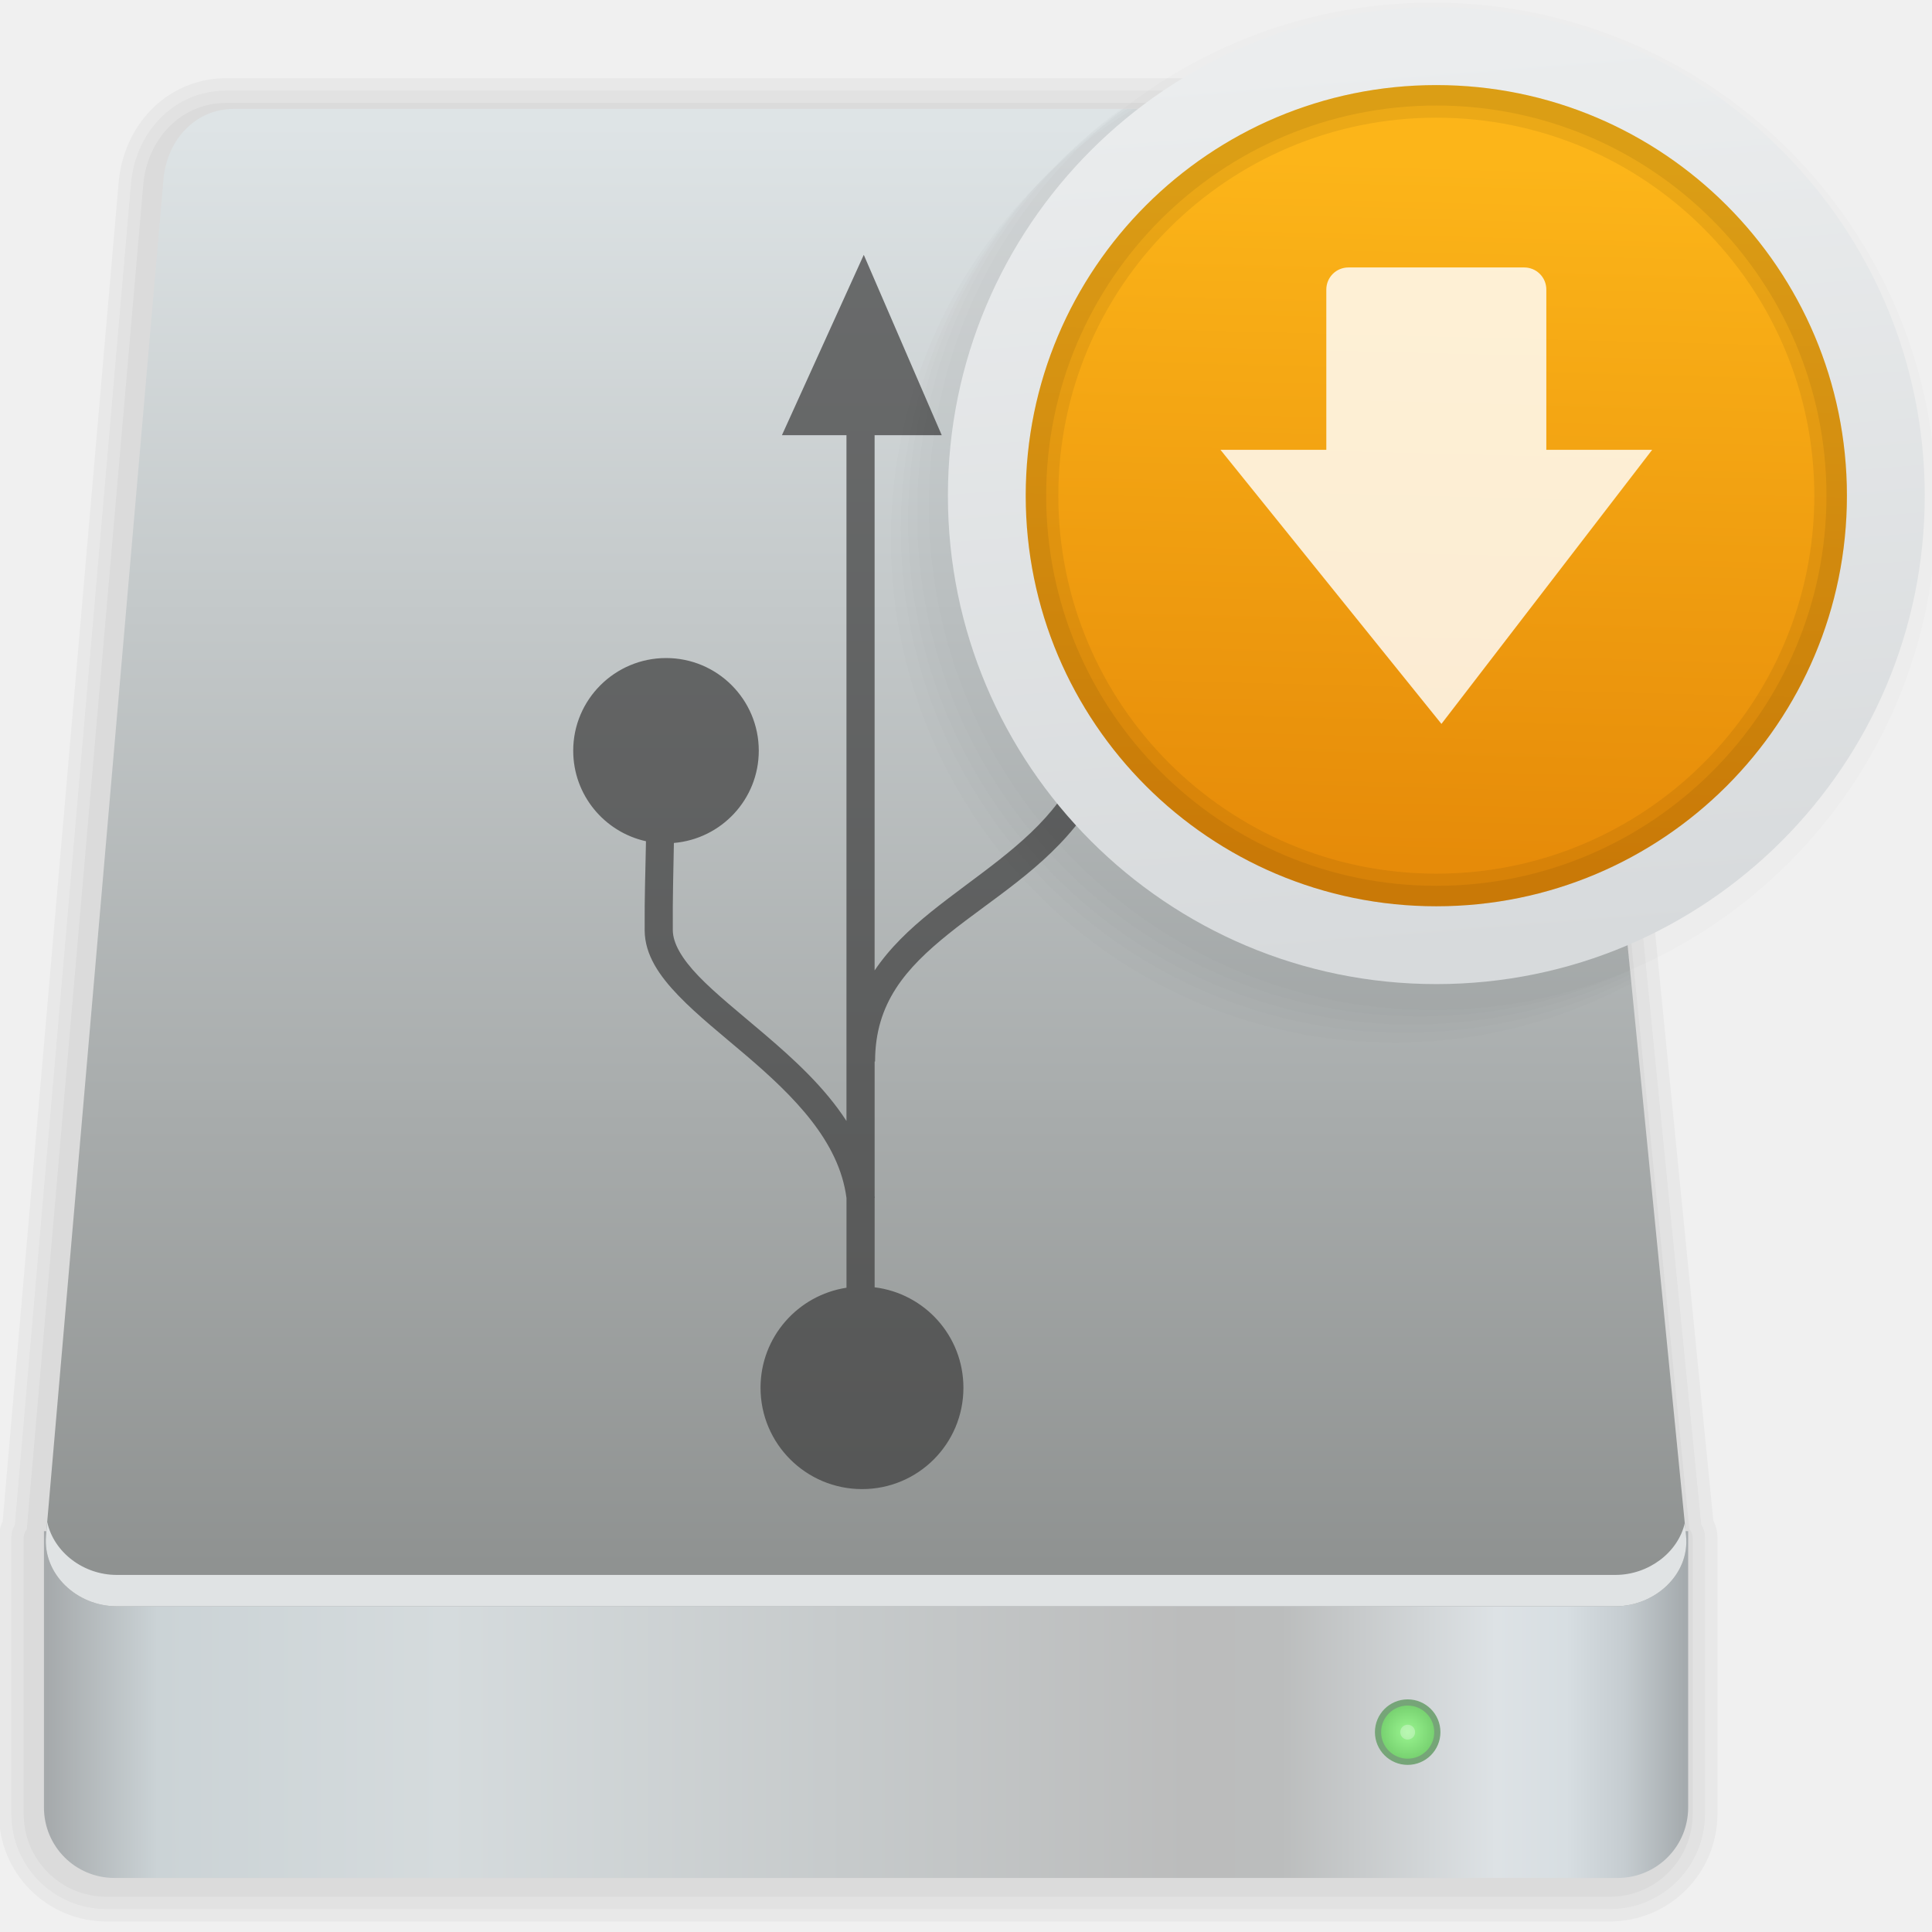
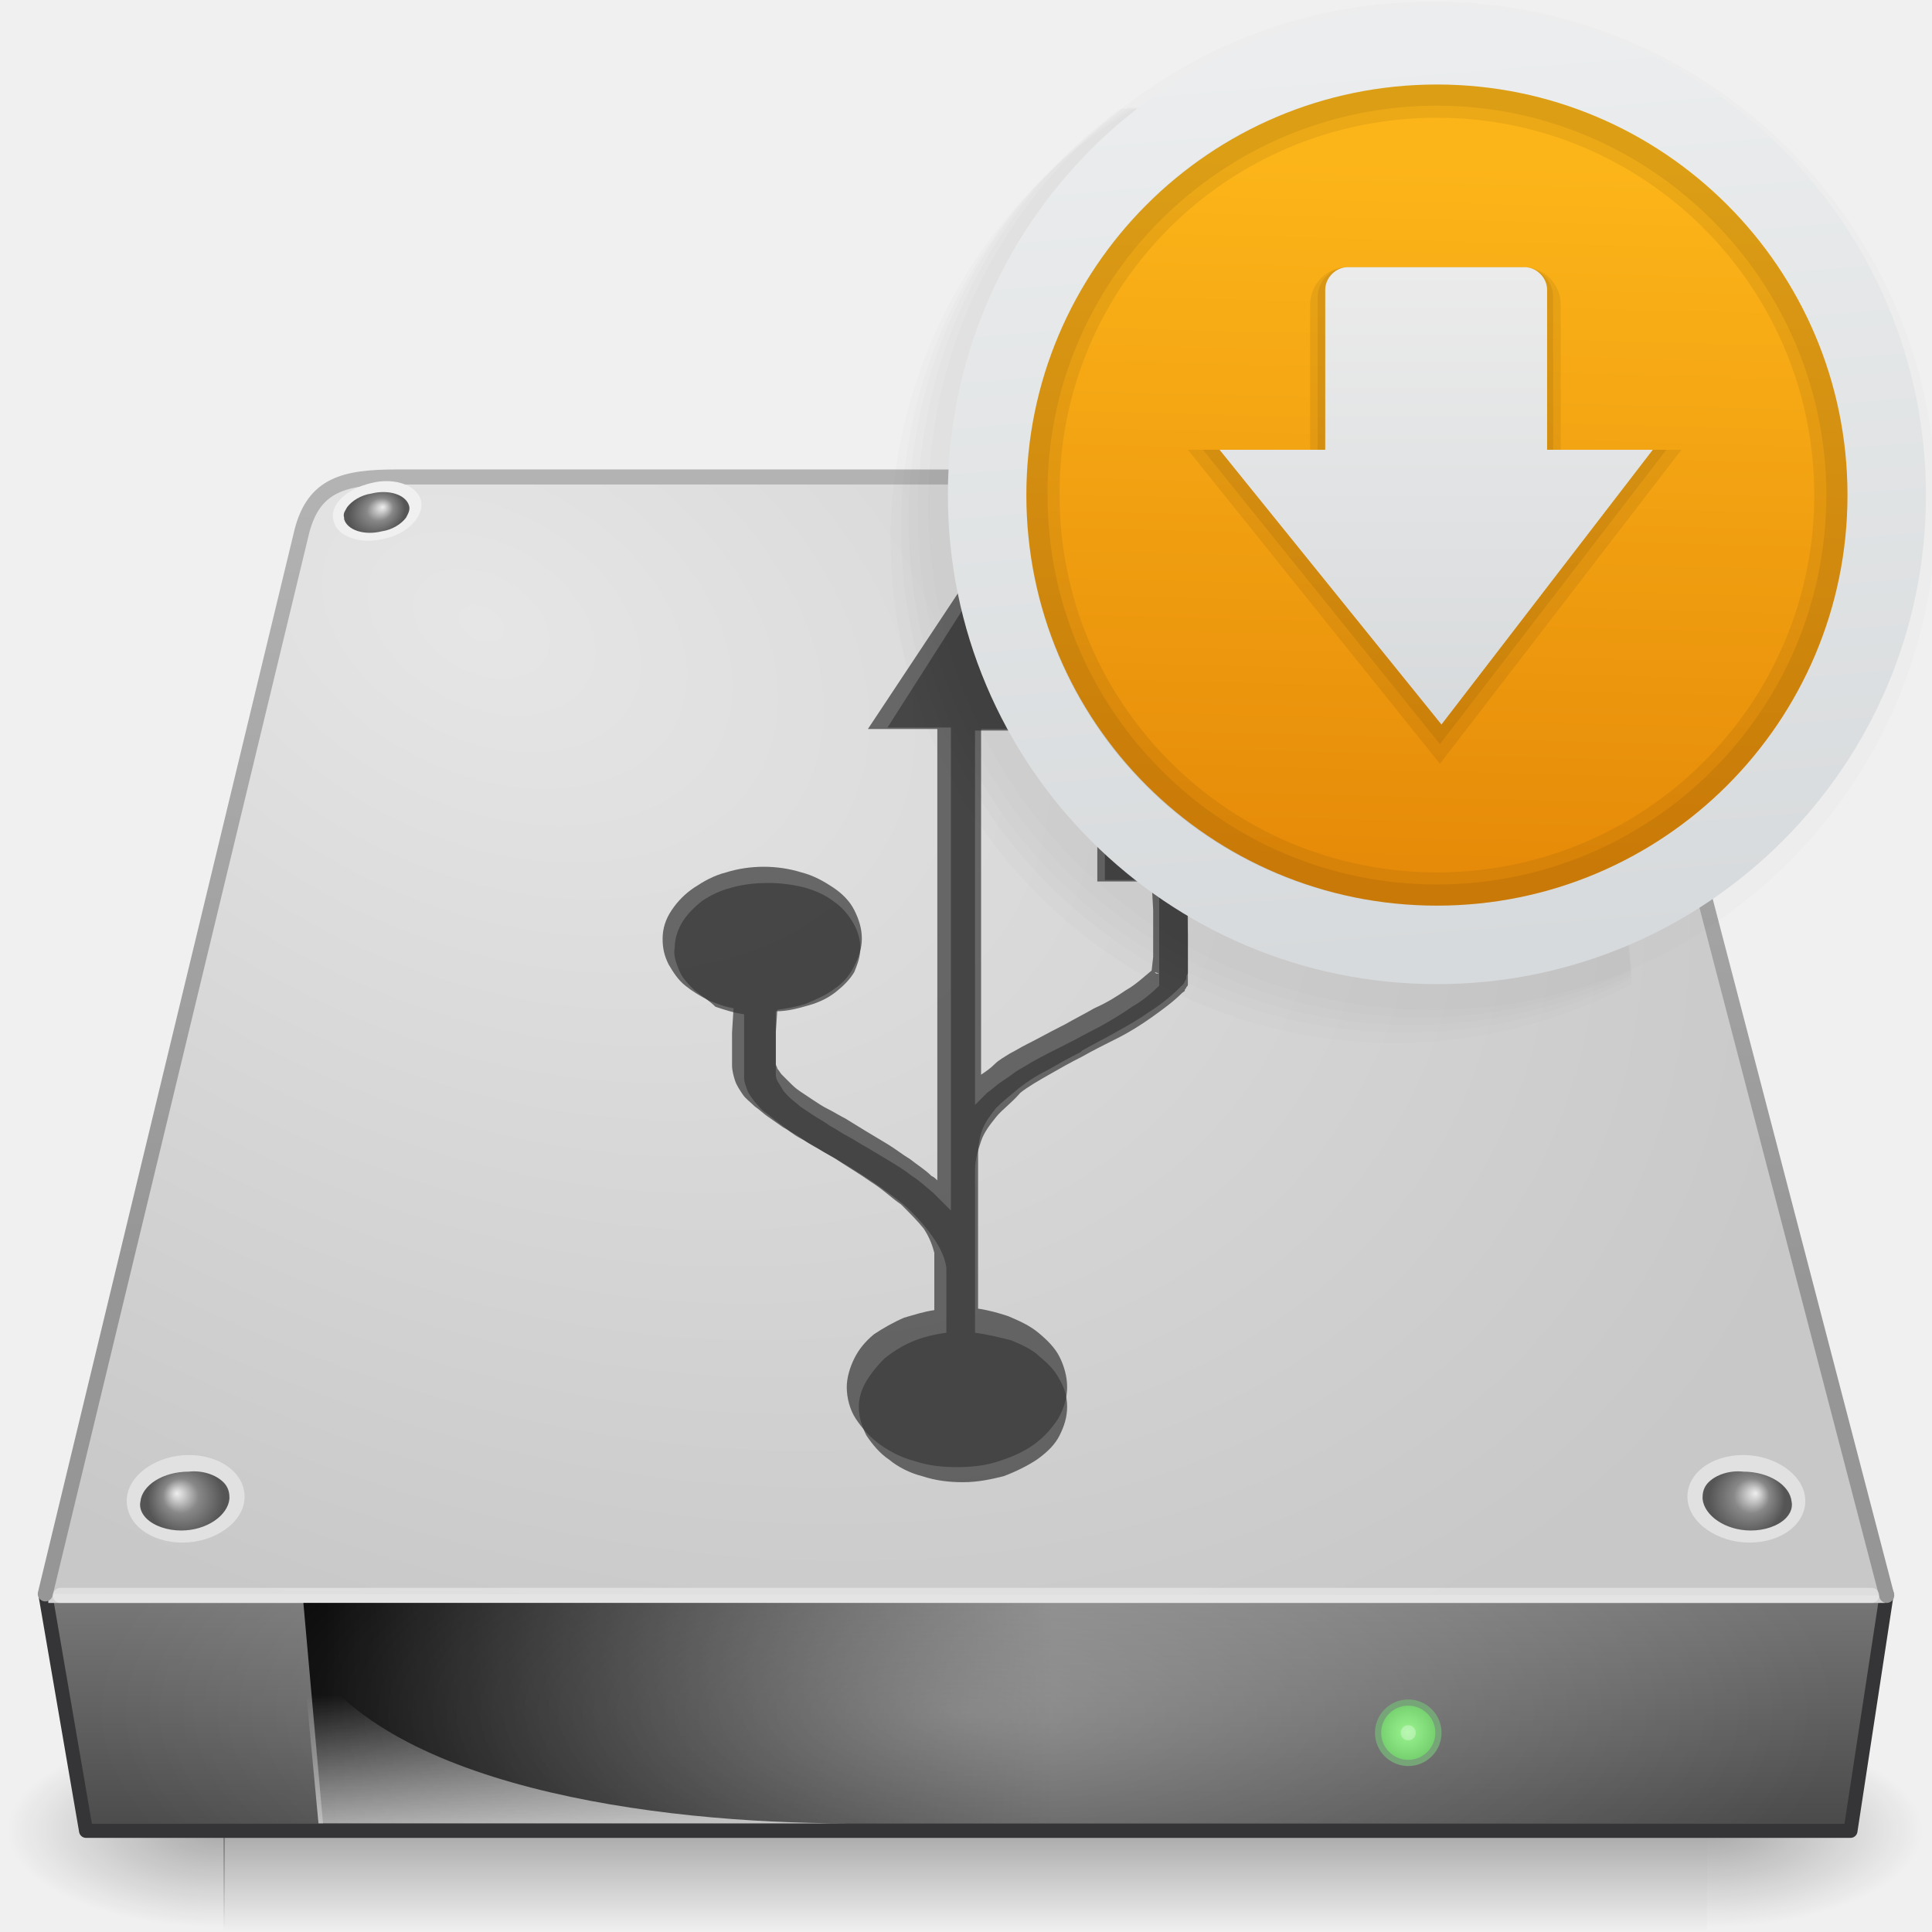
- <svg xmlns="http://www.w3.org/2000/svg" xmlns:xlink="http://www.w3.org/1999/xlink" id="svg2" version="1.1" width="128" height="128" viewBox="0 0 128 128">
-   <defs id="defs6">
-     <linearGradient id="linearGradient4187">
-       <stop style="stop-color:#e68b09;stop-opacity:1" offset="0" id="stop4189" />
-       <stop style="stop-color:#fcb519;stop-opacity:1" offset="1" id="stop4191" />
+ <svg xmlns="http://www.w3.org/2000/svg" version="1.1" id="svg2" x="0px" y="0px" viewBox="0 0 128 128" style="enable-background:new 0 0 128 128;" xml:space="preserve">
+   <style type="text/css">
+ 	.st0{opacity:0.3;fill:url(#rect2723_1_);enable-background:new    ;}
+ 	.st1{opacity:0.3;fill:url(#path2725_1_);enable-background:new    ;}
+ 	.st2{opacity:0.3;fill:url(#path2727_1_);enable-background:new    ;}
+ 	.st3{fill:url(#rect6431_1_);stroke:#353537;stroke-width:0.928;stroke-linecap:round;stroke-linejoin:round;}
+ 	.st4{fill:#D2D2D3;}
+ 	.st5{fill:url(#path6345_1_);stroke:url(#path6345_2_);stroke-width:0.996;stroke-linecap:round;stroke-linejoin:round;}
+ 	.st6{opacity:0.4;fill:none;stroke:#FFFFFF;stroke-linecap:round;enable-background:new    ;}
+ 	.st7{fill:#E1E1E1;}
+ 	.st8{fill:url(#path9009_1_);}
+ 	.st9{fill:#F0F0F0;}
+ 	.st10{fill:url(#path9021_1_);}
+ 	.st11{fill:url(#path9027_1_);}
+ 	.st12{fill:url(#rect8993_1_);}
+ 	.st13{opacity:0.811;fill:url(#path8995_1_);enable-background:new    ;}
+ 	.st14{fill:url(#path9093_1_);}
+ 	.st15{opacity:0.3;fill:url(#rect6300-3_1_);enable-background:new    ;}
+ 	.st16{opacity:0.722;fill:#393939;}
+ 	.st17{fill:url(#path4176_1_);stroke:#76A578;stroke-width:0.41;stroke-linecap:round;stroke-linejoin:round;}
+ 	.st18{fill:#FFFFFF;fill-opacity:0.297;}
+ 	.st19{fill-opacity:1.520913e-02;}
+ 	.st20{fill-opacity:1.520912e-02;}
+ 	.st21{fill:url(#path4169_1_);}
+ 	.st22{fill:url(#path4297_1_);}
+ 	.st23{fill-opacity:6.844106e-02;}
+ 	.st24{fill:url(#rect4315_1_);}
+ </style>
+   <g id="layer1">
+     <linearGradient id="rect2723_1_" gradientUnits="userSpaceOnUse" x1="1328.721" y1="-3296.214" x2="1328.721" y2="-3533.242" gradientTransform="matrix(0.2086 0 0 -5.625201e-02 -213.2036 -70.752)">
+       <stop offset="0" style="stop-color:#000000;stop-opacity:0" />
+       <stop offset="0.5" style="stop-color:#000000" />
+       <stop offset="1" style="stop-color:#000000;stop-opacity:0" />
    </linearGradient>
-     <linearGradient id="linearGradient4171">
-       <stop style="stop-color:#ebedee;stop-opacity:1" offset="0" id="stop4173" />
-       <stop style="stop-color:#d7dadc;stop-opacity:1" offset="1" id="stop4175" />
+     <rect id="rect2723" x="14.8" y="114.7" class="st0" width="98.3" height="13.3" />
+     <radialGradient id="path2725_1_" cx="2421.841" cy="-3413.334" r="114.332" gradientTransform="matrix(0.1225 0 0 -5.625201e-02 -183.2815 -70.752)" gradientUnits="userSpaceOnUse">
+       <stop offset="0" style="stop-color:#000000" />
+       <stop offset="1" style="stop-color:#000000;stop-opacity:0" />
+     </radialGradient>
+     <path id="path2725" class="st1" d="M113.1,114.7V128c6.2,0,14.9-3,14.9-6.7C128,117.7,121.1,114.7,113.1,114.7z" />
+     <radialGradient id="path2727_1_" cx="-1740.27" cy="-3413.334" r="114.332" gradientTransform="matrix(-0.1225 0 0 -5.625201e-02 -198.7185 -70.752)" gradientUnits="userSpaceOnUse">
+       <stop offset="0" style="stop-color:#000000" />
+       <stop offset="1" style="stop-color:#000000;stop-opacity:0" />
+     </radialGradient>
+     <path id="path2727" class="st2" d="M14.9,114.7V128C8.7,128,0,125,0,121.3C0,117.7,6.9,114.7,14.9,114.7z" />
+     <linearGradient id="rect6431_1_" gradientUnits="userSpaceOnUse" x1="-134.27" y1="173.38" x2="-134.209" y2="164.596" gradientTransform="matrix(2.7798 0 0 -2.0107 437.2335 453.2755)">
+       <stop offset="0" style="stop-color:#7A7A7A" />
+       <stop offset="1" style="stop-color:#474747" />
    </linearGradient>
-     <linearGradient id="linearGradient4178">
-       <stop style="stop-color:#9af590;stop-opacity:1" offset="0" id="stop4180" />
-       <stop style="stop-color:#74ce6d;stop-opacity:1" offset="1" id="stop4182" />
+     <path id="rect6431" class="st3" d="M3,105.6H125l-2.4,15.7H5.7L3,105.6C3,105.6,3,105.6,3,105.6z" />
+     <rect id="rect6381" x="3.2" y="103.5" class="st4" width="121.7" height="2.7" />
+     <radialGradient id="path6345_1_" cx="-170.73" cy="280.328" r="22.495" gradientTransform="matrix(3.8158 1.955 1.2975 -2.592 319.6552 1101.719)" gradientUnits="userSpaceOnUse">
+       <stop offset="0" style="stop-color:#E6E6E6" />
+       <stop offset="1" style="stop-color:#C8C8C8" />
+     </radialGradient>
+     <linearGradient id="path6345_2_" gradientUnits="userSpaceOnUse" x1="-138.901" y1="209.966" x2="-138.648" y2="229.304" gradientTransform="matrix(2.7717 0 0 -2.8041 449.2654 673.3252)">
+       <stop offset="0" style="stop-color:#969696" />
+       <stop offset="1" style="stop-color:#B4B4B4" />
    </linearGradient>
-     <linearGradient id="linearGradient4152">
-       <stop style="stop-color:#a5abae;stop-opacity:1" offset="0" id="stop4154" />
-       <stop id="stop4166" offset="0.036" style="stop-color:#c5ccd0;stop-opacity:1" />
-       <stop id="stop4160" offset="0.072" style="stop-color:#d7dee2;stop-opacity:1" />
-       <stop style="stop-color:#dde2e5;stop-opacity:1" offset="0.115" id="stop4162" />
-       <stop id="stop4164" offset="0.246" style="stop-color:#bbbdbd;stop-opacity:1" />
-       <stop style="stop-color:#bbbcbc;stop-opacity:1" offset="0.303" id="stop4174" />
-       <stop style="stop-color:#c6cacb;stop-opacity:1" offset="0.511" id="stop4168" />
-       <stop id="stop4170" offset="0.756" style="stop-color:#d5dbdd;stop-opacity:1" />
-       <stop style="stop-color:#cbd3d6;stop-opacity:1;" offset="0.933" id="stop4172" />
-       <stop style="stop-color:#a6aaac;stop-opacity:1" offset="1" id="stop4156" />
+     <path id="path6345" class="st5" d="M125,105.7l-18.4-70.5c-0.5-2-3.2-3.6-5.5-3.6H26.3c-3.5,0-5.5,0.5-6.3,3.6L3,105.6" />
+     <path id="path7046" class="st6" d="M124,105.7H4" />
+     <path id="path9007" class="st7" d="M16.2,99.3c-0.1,1.6-2,2.9-4.1,2.9c-2.2,0-3.8-1.3-3.7-2.9c0.1-1.6,2-2.9,4.1-2.9   C14.7,96.4,16.3,97.7,16.2,99.3C16.2,99.3,16.2,99.3,16.2,99.3z" />
+     <radialGradient id="path9009_1_" cx="-396.462" cy="20.527" r="2.502" fx="-395.875" fy="20.929" gradientTransform="matrix(-1.0069 0 0 -0.9756 -386.9066 119.354)" gradientUnits="userSpaceOnUse">
+       <stop offset="0" style="stop-color:#EEEEEE" />
+       <stop offset="0.16" style="stop-color:#CECECE" />
+       <stop offset="0.468" style="stop-color:#888888" />
+       <stop offset="1" style="stop-color:#555555" />
+     </radialGradient>
+     <path id="path9009" class="st8" d="M14.8,98.2c0.2,0.2,0.4,0.5,0.4,1c0,0,0,0.1,0,0.1c-0.1,1.1-1.5,2.1-3.2,2.1   c-0.9,0-1.8-0.3-2.3-0.8c-0.2-0.2-0.5-0.6-0.4-1.1c0.1-1.1,1.5-2,3.2-2C13.4,97.4,14.3,97.7,14.8,98.2L14.8,98.2L14.8,98.2   L14.8,98.2z" />
+     <path id="path9019" class="st9" d="M22.1,34.5c0.2,1,1.7,1.6,3.3,1.2c1.6-0.3,2.7-1.5,2.5-2.5c-0.2-1-1.7-1.6-3.3-1.2   C22.9,32.4,21.8,33.5,22.1,34.5z" />
+     <radialGradient id="path9021_1_" cx="158.942" cy="-160.3" r="2.502" fx="159.53" fy="-159.898" gradientTransform="matrix(0.7478 -0.1586 -8.422800e-02 -0.63 -107.3974 -41.8433)" gradientUnits="userSpaceOnUse">
+       <stop offset="0" style="stop-color:#EEEEEE" />
+       <stop offset="0.16" style="stop-color:#CECECE" />
+       <stop offset="0.468" style="stop-color:#888888" />
+       <stop offset="1" style="stop-color:#555555" />
+     </radialGradient>
+     <path id="path9021" class="st10" d="M23,33.6c-0.1,0.2-0.3,0.4-0.2,0.7c0,0,0,0,0,0.1c0.2,0.7,1.3,1.1,2.5,0.8   c0.7-0.1,1.3-0.5,1.6-0.9c0.1-0.2,0.3-0.5,0.2-0.8c-0.2-0.7-1.3-1.1-2.5-0.8C23.9,32.8,23.3,33.2,23,33.6L23,33.6   C23,33.6,23,33.6,23,33.6z" />
+     <path id="path9025" class="st7" d="M98.2,33.4c0,1,1.3,2.1,2.9,2.4c1.6,0.3,3-0.3,3-1.3c0-1-1.3-2.1-2.9-2.4   C99.5,31.8,98.2,32.4,98.2,33.4z" />
+     <radialGradient id="path9027_1_" cx="216.355" cy="-10.158" r="2.502" fx="216.942" fy="-9.756" gradientTransform="matrix(0.7565 0.1411 7.792703e-02 -0.613 -61.7915 -2.8251)" gradientUnits="userSpaceOnUse">
+       <stop offset="0" style="stop-color:#EEEEEE" />
+       <stop offset="0.16" style="stop-color:#CECECE" />
+       <stop offset="0.468" style="stop-color:#888888" />
+       <stop offset="1" style="stop-color:#555555" />
+     </radialGradient>
+     <path id="path9027" class="st11" d="M99.3,32.9c-0.2,0.1-0.4,0.3-0.4,0.6c0,0,0,0,0,0.1c0,0.7,1,1.5,2.2,1.7   c0.7,0.1,1.4,0.1,1.8-0.2c0.2-0.1,0.4-0.3,0.4-0.6c0-0.7-1-1.5-2.2-1.7C100.4,32.5,99.7,32.6,99.3,32.9L99.3,32.9L99.3,32.9   L99.3,32.9z" />
+     <linearGradient id="rect8993_1_" gradientUnits="userSpaceOnUse" x1="-156.993" y1="202.234" x2="-139.791" y2="202.234" gradientTransform="matrix(2.8154 0 0 -2.6966 463.4241 658.8311)">
+       <stop offset="0" style="stop-color:#000000" />
+       <stop offset="1" style="stop-color:#000000;stop-opacity:0" />
    </linearGradient>
-     <linearGradient id="linearGradient4141">
-       <stop style="stop-color:#8e9190;stop-opacity:1" offset="0" id="stop4143" />
-       <stop style="stop-color:#dee4e6;stop-opacity:1" offset="1" id="stop4145" />
+     <path id="rect8993" class="st12" d="M20.1,106.2h49.8v14.6H21.4L20.1,106.2z" />
+     <linearGradient id="path8995_1_" gradientUnits="userSpaceOnUse" x1="-148.738" y1="207.061" x2="-148.793" y2="210.426" gradientTransform="matrix(2.7759 0 0 -2.9914 451.1205 741.4863)">
+       <stop offset="0" style="stop-color:#EEEEEE" />
+       <stop offset="1" style="stop-color:#EEEEEE;stop-opacity:0" />
    </linearGradient>
-     <linearGradient xlink:href="#linearGradient4141" id="linearGradient4147" x1="235.955" y1="125.254" x2="235.955" y2="7.288" gradientUnits="userSpaceOnUse" gradientTransform="matrix(0.8197895,0,0,0.8197895,-127.5627,2.210347)" />
-     <linearGradient xlink:href="#linearGradient4152" id="linearGradient4158" x1="145.763" y1="183.444" x2="13.559" y2="183.444" gradientUnits="userSpaceOnUse" gradientTransform="matrix(0.8197895,0,0,0.8197895,-7.92692,-40.23392)" />
-     <radialGradient xlink:href="#linearGradient4178" id="radialGradient4184" cx="128.238" cy="137.289" fx="128.238" fy="137.289" r="2.397" gradientUnits="userSpaceOnUse" gradientTransform="matrix(0.8197895,0,0,0.8197895,-11.86661,2.210347)" />
-     <linearGradient gradientTransform="matrix(2.213863,0,0,2.213863,289.8476,-2436.202)" id="e" gradientUnits="userSpaceOnUse" x1="-20.765" x2="-22.212" y1="1116.807" y2="1146.835">
-       <stop offset="0" stop-color="#1296d5" id="stop25" style="stop-color:#038e86;stop-opacity:1" />
-       <stop offset="1" stop-color="#4fb6e8" id="stop27" style="stop-color:#04aba1;stop-opacity:1" />
-     </linearGradient>
-     <linearGradient xlink:href="#linearGradient4171" id="linearGradient4177" x1="98.755" y1="3.118" x2="103.07" y2="57.289" gradientUnits="userSpaceOnUse" gradientTransform="matrix(1.097561,0,0,1.097561,-12.44087,-0.04693473)" />
-     <filter y="-0.083" x="-0.083" width="1.166" height="1.166" id="c" style="color-interpolation-filters:sRGB">
-       <feGaussianBlur id="feGaussianBlur10" stdDeviation="2.11" />
-     </filter>
-     <filter y="-0.016" x="-0.016" width="1.031" height="1.031" id="a" style="color-interpolation-filters:sRGB">
-       <feGaussianBlur id="feGaussianBlur2" stdDeviation=".799" />
-     </filter>
-     <clipPath clipPathUnits="userSpaceOnUse" id="clipPath16">
-       <path d="m 0,200.303 320,0 L 320,0 0,0 0,200.303 Z" id="path18" />
-     </clipPath>
-     <linearGradient xlink:href="#linearGradient4187" id="linearGradient4193" x1="98.757" y1="57.289" x2="99.951" y2="10.788" gradientUnits="userSpaceOnUse" />
-   </defs>
-   <g id="g4201" transform="matrix(0.8197895,0,0,0.8197895,-263.2453,2.637064)" style="opacity:0.7">
-     <path id="path4190" d="m 339.388,6.102 c -3.159,0 -5.429,2.554 -5.701,5.701 l -9.461,109.244 -0.199,0 0,22.324 c 0,3.159 2.544,5.701 5.703,5.701 l 121.477,0 c 3.159,0 5.703,-2.542 5.703,-5.701 l 0,-22.324 -0.209,0 L 445.89,11.803 c -0.311,-3.144 -2.544,-5.701 -5.703,-5.701 l -100.799,0 z" style="opacity:1;fill:none;fill-opacity:0.049;stroke:#000000;stroke-width:2;stroke-linecap:round;stroke-linejoin:round;stroke-miterlimit:4;stroke-dasharray:none;stroke-dashoffset:0;stroke-opacity:0.046;paint-order:fill markers stroke" />
-     <path style="opacity:1;fill:none;fill-opacity:0.049;stroke:#000000;stroke-width:4;stroke-linecap:round;stroke-linejoin:round;stroke-miterlimit:4;stroke-dasharray:none;stroke-dashoffset:0;stroke-opacity:0.046;paint-order:fill markers stroke" d="m 339.388,6.102 c -3.159,0 -5.429,2.554 -5.701,5.701 l -9.461,109.244 -0.199,0 0,22.324 c 0,3.159 2.544,5.701 5.703,5.701 l 121.477,0 c 3.159,0 5.703,-2.542 5.703,-5.701 l 0,-22.324 -0.209,0 L 445.89,11.803 c -0.311,-3.144 -2.544,-5.701 -5.703,-5.701 l -100.799,0 z" id="path4197" />
-     <path id="path4199" d="m 339.388,6.102 c -3.159,0 -5.429,2.554 -5.701,5.701 l -9.461,109.244 -0.199,0 0,22.324 c 0,3.159 2.544,5.701 5.703,5.701 l 121.477,0 c 3.159,0 5.703,-2.542 5.703,-5.701 l 0,-22.324 -0.209,0 L 445.89,11.803 c -0.311,-3.144 -2.544,-5.701 -5.703,-5.701 l -100.799,0 z" style="opacity:1;fill:none;fill-opacity:0.049;stroke:#000000;stroke-width:6;stroke-linecap:round;stroke-linejoin:round;stroke-miterlimit:4;stroke-dasharray:none;stroke-dashoffset:0;stroke-opacity:0.046;paint-order:fill markers stroke" />
+     <path id="path8995" class="st13" d="M21.1,120.8l-1.1-11.7c5,9.3,23.5,11.7,36.1,11.7H21.1L21.1,120.8z" />
+     <path id="path9091" class="st7" d="M111.8,99.3c0.1,1.6,2,2.9,4.1,2.9c2.2,0,3.8-1.3,3.7-2.9c-0.1-1.6-2-2.9-4.1-2.9   C113.3,96.4,111.7,97.7,111.8,99.3C111.8,99.3,111.8,99.3,111.8,99.3z" />
+     <radialGradient id="path9093_1_" cx="110.066" cy="20.527" r="2.502" fx="110.653" fy="20.929" gradientTransform="matrix(1.0069 0 0 -0.9756 4.9066 119.354)" gradientUnits="userSpaceOnUse">
+       <stop offset="0" style="stop-color:#EEEEEE" />
+       <stop offset="0.16" style="stop-color:#CECECE" />
+       <stop offset="0.468" style="stop-color:#888888" />
+       <stop offset="1" style="stop-color:#555555" />
+     </radialGradient>
+     <path id="path9093" class="st14" d="M113.2,98.2c-0.2,0.2-0.4,0.5-0.4,1c0,0,0,0.1,0,0.1c0.1,1.1,1.5,2.1,3.2,2.1   c0.9,0,1.8-0.3,2.3-0.8c0.2-0.2,0.5-0.6,0.4-1.1c-0.1-1.1-1.5-2-3.2-2C114.6,97.4,113.7,97.7,113.2,98.2L113.2,98.2L113.2,98.2   L113.2,98.2z" />
+     <radialGradient id="rect6300-3_1_" cx="-140.237" cy="93.152" r="20.496" gradientTransform="matrix(2.8095 0 0 -1.0714 457.9999 213.2856)" gradientUnits="userSpaceOnUse">
+       <stop offset="0" style="stop-color:#FFFFFF" />
+       <stop offset="1" style="stop-color:#FFFFFF;stop-opacity:0" />
+     </radialGradient>
+     <rect id="rect6300-3" x="6.4" y="106.2" class="st15" width="115.2" height="14.6" />
  </g>
-   <path style="opacity:1;fill:url(#linearGradient4158);fill-opacity:1;stroke:none;stroke-width:2;stroke-linecap:round;stroke-linejoin:round;stroke-miterlimit:4;stroke-dasharray:none;stroke-dashoffset:0;stroke-opacity:1;paint-order:fill markers stroke" d="m 111.846,101.443 0,18.302 c 0,2.59 -2.085,4.674 -4.674,4.674 l -99.586,0 c -2.59,0 -4.674,-2.085 -4.674,-4.674 l 0,-18.302 z" id="rect4149" />
-   <path style="opacity:1;fill:url(#linearGradient4147);fill-opacity:1;stroke:none;stroke-width:2;stroke-linecap:round;stroke-linejoin:round;stroke-miterlimit:4;stroke-dasharray:none;stroke-dashoffset:0;stroke-opacity:1;paint-order:fill markers stroke" d="m 15.503,7.212 82.634,0 c 2.59,0 4.419,2.097 4.674,4.674 l 8.893,89.86 c 0.255,2.577 -2.085,4.674 -4.674,4.674 l -99.308,0 c -2.59,0 -4.898,-2.094 -4.674,-4.674 L 10.829,11.887 c 0.223,-2.58 2.085,-4.674 4.674,-4.674 z" id="rect4138" />
-   <path id="path882-8" d="m 57.228,16.883 -5.423,11.95 h 4.275 V 74.267 c -1.452,-2.246 -3.514,-4.117 -5.466,-5.781 -1.631,-1.391 -3.213,-2.653 -4.332,-3.816 -1.119,-1.163 -1.701,-2.183 -1.707,-3.041 -0.015,-2.285 0.038,-3.733 0.072,-5.781 3.146,-0.267 5.624,-2.897 5.624,-6.111 0,-3.392 -2.748,-6.14 -6.14,-6.14 -3.392,0 -6.154,2.748 -6.154,6.14 0,2.937 2.066,5.39 4.82,5.997 -0.034,2.088 -0.102,3.545 -0.086,5.911 0.011,1.632 0.985,3.016 2.238,4.318 1.253,1.302 2.861,2.58 4.462,3.945 3.153,2.69 6.185,5.688 6.671,9.468 v 5.939 c -3.223,0.496 -5.695,3.266 -5.695,6.628 0,3.712 3.016,6.714 6.728,6.714 3.713,0 6.714,-3.001 6.714,-6.714 0,-3.43 -2.563,-6.245 -5.882,-6.656 v -5.939 h 0.014 c -0.004,-0.034 -0.01,-0.066 -0.014,-0.1 v -8.923 h 0.029 c 0,-3.881 2.043,-6.176 4.863,-8.45 2.82,-2.273 6.388,-4.363 8.837,-7.689 l 0.014,-0.014 0.014,-0.014 c 0.279,-0.42 0.296,-0.735 0.359,-1.148 0.062,-0.413 0.1,-0.89 0.129,-1.435 0.058,-1.089 0.056,-2.408 0.043,-3.716 -0.014,-1.308 -0.04,-2.6 -0.072,-3.601 -0.015,-0.461 -0.019,-0.526 -0.029,-0.846 h 4.648 V 33.237 H 66.623 v 10.171 h 3.644 c 0.01,0.309 0.014,0.43 0.029,0.904 0.032,0.994 0.073,2.271 0.086,3.558 0.014,1.287 -0.004,2.583 -0.057,3.601 -0.027,0.509 -0.067,0.948 -0.115,1.262 -0.034,0.227 -0.103,0.4 -0.1,0.416 -2.153,2.881 -5.491,4.9 -8.435,7.273 -1.404,1.132 -2.728,2.383 -3.73,3.873 V 28.833 h 4.447 L 57.227,16.883 Z" style="fill:#3f3f3f;fill-opacity:0.72;stroke-width:2.601" />
-   <circle style="opacity:1;fill:url(#radialGradient4184);fill-opacity:1;stroke:#76a578;stroke-width:0.41;stroke-linecap:round;stroke-linejoin:round;stroke-miterlimit:4;stroke-dasharray:none;stroke-dashoffset:0;stroke-opacity:1;paint-order:fill markers stroke" id="path4176" cx="93.262" cy="114.758" r="1.965" />
-   <circle style="opacity:1;fill:#ffffff;fill-opacity:0.297;stroke:none;stroke-width:0.5;stroke-linecap:round;stroke-linejoin:round;stroke-miterlimit:4;stroke-dasharray:none;stroke-dashoffset:0;stroke-opacity:1;paint-order:fill markers stroke" id="path4188" cx="93.262" cy="114.758" r="0.491" />
-   <path style="opacity:1;fill:#e0e3e4;fill-opacity:1;stroke:none;stroke-width:2;stroke-linecap:round;stroke-linejoin:round;stroke-miterlimit:4;stroke-dasharray:none;stroke-dashoffset:0;stroke-opacity:1;paint-order:fill markers stroke" d="m 3.127,100.836 -0.078,0.909 c -0.223,2.58 2.084,4.675 4.674,4.675 l 99.308,0 c 2.59,0 4.93,-2.098 4.675,-4.675 l -0.083,-0.842 c -0.452,1.979 -2.432,3.439 -4.592,3.439 l -99.308,0 c -2.184,0 -4.162,-1.492 -4.595,-3.507 z" id="path4217" />
+   <g>
+     <path class="st16" d="M83.8,58.4l-0.1-8h-11l0,8h3.6l0.1,1.9c0,0.2,0,0.4,0,0.7c0,0.2,0,0.4,0,0.7c0,0.2,0,0.4,0,0.6   c0,0.2,0,0.4,0,0.6c0,0.2,0,0.4,0,0.5l-0.1,0.9l0,0c-0.5,0.4-1,0.9-1.7,1.3c-0.6,0.4-1.2,0.8-2.1,1.2c-0.7,0.4-1.3,0.7-2,1.1   l-0.2,0.1c-0.8,0.4-1.5,0.8-2.3,1.2c-0.4,0.2-0.7,0.4-1.1,0.6c-0.3,0.2-0.7,0.4-1,0.7s-0.6,0.5-0.9,0.7l0-22.9h4.8l-6-9.5l-6.3,9.5   h4.6l0,29.9c-0.1-0.1-0.2-0.2-0.4-0.3c-0.4-0.4-0.9-0.7-1.4-1.1c-0.5-0.3-1-0.7-1.5-1c-0.5-0.3-1-0.6-1.5-0.9l-1.3-0.8   c-0.4-0.2-0.7-0.4-1.1-0.6c-0.4-0.2-0.7-0.4-1-0.6c-0.3-0.2-0.6-0.4-0.9-0.6c-0.3-0.2-0.5-0.4-0.7-0.6c-0.2-0.2-0.3-0.3-0.5-0.5   c-0.1-0.1-0.2-0.3-0.3-0.4c0-0.1-0.1-0.2-0.1-0.3c0-0.4,0-0.8,0-1.1c0-0.3,0-0.7,0-1l0.1-1.5c0.7-0.1,1.3-0.2,1.9-0.4   c0.7-0.3,1.4-0.6,1.9-1c0.6-0.4,1-0.9,1.3-1.5c0.3-0.6,0.5-1.2,0.5-1.8c0-0.7-0.2-1.3-0.5-1.9c-0.3-0.6-0.8-1.1-1.4-1.5   c-0.6-0.4-1.3-0.8-2.1-1c-1.6-0.5-3.4-0.5-5,0c-0.8,0.2-1.5,0.6-2.1,1c-0.6,0.4-1.1,0.9-1.5,1.5c-0.4,0.6-0.6,1.2-0.6,1.9   c0,0.6,0.1,1.1,0.4,1.7c0.3,0.5,0.6,1,1.1,1.4c0.5,0.4,1,0.7,1.6,1c0.5,0.2,1,0.4,1.6,0.5l-0.1,1.6c0,0.3,0,0.7,0,1   c0,0.4,0,0.7,0,1.2c0,0.3,0.1,0.7,0.2,1c0.1,0.3,0.3,0.6,0.5,0.9c0.2,0.3,0.5,0.5,0.8,0.8c0.3,0.2,0.6,0.5,0.9,0.7   c0.3,0.2,0.7,0.5,1,0.7c0.4,0.2,0.7,0.5,1.1,0.7c0.4,0.2,0.8,0.5,1.2,0.7l1.2,0.7c0.9,0.6,1.6,1,2.3,1.5c0.8,0.5,1.4,1.1,2,1.5   c0.6,0.6,1.1,1.1,1.5,1.6c0.4,0.6,0.6,1.2,0.7,1.6l0,3.8c-0.7,0.1-1.3,0.3-2,0.5c-0.7,0.3-1.4,0.7-2,1.1c-0.6,0.5-1,1-1.3,1.6   c-0.3,0.6-0.5,1.3-0.5,1.9c0,0.7,0.2,1.5,0.6,2.1c0.4,0.6,0.9,1.2,1.6,1.7c0.7,0.5,1.5,0.9,2.3,1.1c0.9,0.3,1.8,0.4,2.8,0.4   c1,0,1.9-0.1,2.8-0.4c0.9-0.3,1.6-0.6,2.3-1.1c0.7-0.5,1.2-1.1,1.6-1.7c0.4-0.7,0.6-1.4,0.6-2.1c0-0.7-0.2-1.4-0.5-2   c-0.3-0.6-0.8-1.1-1.4-1.6c-0.6-0.5-1.3-0.8-2-1.1c-0.6-0.2-1.3-0.4-2-0.5l0-3.9l0-6.3c0-0.6,0.1-1.2,0.3-1.7   c0.2-0.5,0.5-0.9,0.9-1.4c0.4-0.4,0.9-0.8,1.5-1.3c0.5-0.4,1.1-0.8,1.9-1.2c0.7-0.4,1.4-0.8,2.2-1.2l0.1-0.1   c0.7-0.4,1.5-0.8,2.2-1.2c0.9-0.5,1.6-0.9,2.3-1.4c0.8-0.5,1.5-1.1,2.1-1.7c0.1-0.1,0.2-0.2,0.2-0.3c0.1-0.1,0.1-0.2,0.1-0.3   c0-0.1,0.1-0.2,0.1-0.2l0-0.2c0-0.1,0-0.2,0-0.2c0-0.1,0-0.2,0-0.3l0-0.6c0-0.2,0-0.4,0-0.6c0-0.2,0-0.4,0-0.7l-0.1-3.9H83.8z    M76.8,58.1L76.8,58.1L76.8,58.1L76.8,58.1z M76.8,64.5l-0.2,0l-0.1-0.1L76.8,64.5z" />
+     <path class="st16" d="M63.9,40.2l5.1,8.2h-4.4l0,24.8c0.3-0.3,0.5-0.5,0.8-0.8c0.3-0.2,0.6-0.5,0.9-0.7c0.3-0.2,0.6-0.4,1-0.7   c0.3-0.2,0.7-0.4,1-0.6c0.7-0.4,1.5-0.8,2.3-1.2c0.8-0.4,1.5-0.8,2.3-1.2c0.7-0.4,1.4-0.8,2.1-1.3c0.7-0.4,1.3-0.9,1.8-1.4   c0,0,0,0,0,0c0,0,0,0,0-0.1c0,0,0-0.1,0-0.1c0,0,0-0.1,0-0.1c0-0.1,0-0.1,0-0.2c0-0.1,0-0.1,0-0.2c0-0.1,0-0.2,0-0.2   c0-0.1,0-0.2,0-0.3c0-0.2,0-0.4,0-0.6c0-0.2,0-0.4,0-0.6c0-0.2,0-0.4,0-0.7c0-0.2,0-0.4,0-0.7c0-0.2,0-0.5,0-0.7c0-0.2,0-0.4,0-0.7   c0-0.2,0-0.4,0-0.6c0-0.2,0-0.4,0-0.6c0-0.1,0-0.1,0-0.2c0-0.1,0-0.1,0-0.2c0,0,0-0.1,0-0.1c0,0,0-0.1,0-0.1h-3.6l0-7.1h10l0.1,7.1   h-4.6c0,0.1,0,0.1,0,0.1s0,0.1,0,0.1s0,0.1,0,0.1c0,0.1,0,0.1,0,0.2c0,0.2,0,0.4,0,0.6c0,0.2,0,0.4,0,0.6c0,0.2,0,0.4,0,0.7   c0,0.2,0,0.5,0,0.7c0,0.2,0,0.5,0,0.7c0,0.2,0,0.5,0,0.7c0,0.2,0,0.4,0,0.6c0,0.2,0,0.4,0,0.6c0,0.1,0,0.2,0,0.3c0,0.1,0,0.2,0,0.3   c0,0.1,0,0.2,0,0.2c0,0.1,0,0.2,0,0.2c0,0.1,0,0.1,0,0.2c0,0.1,0,0.1-0.1,0.2c0,0.1-0.1,0.1-0.1,0.2c0,0.1-0.1,0.1-0.2,0.2   c-0.6,0.6-1.3,1.1-2,1.6c-0.7,0.5-1.5,1-2.3,1.4c-0.8,0.4-1.6,0.8-2.3,1.2c-0.8,0.4-1.5,0.8-2.2,1.2c-0.7,0.4-1.4,0.8-1.9,1.2   C67,73.1,66.4,73.5,66,74c-0.4,0.5-0.8,1-1,1.6c-0.2,0.6-0.4,1.2-0.4,1.9l0,6.4l0,4.4c0.8,0.1,1.6,0.3,2.4,0.5   c0.7,0.3,1.4,0.6,1.9,1.1c0.5,0.4,1,0.9,1.3,1.5c0.3,0.5,0.5,1.1,0.5,1.8c0,0.7-0.2,1.3-0.5,1.9c-0.3,0.6-0.8,1.1-1.5,1.6   c-0.6,0.4-1.4,0.8-2.2,1.1c-0.8,0.2-1.7,0.4-2.7,0.4c-0.9,0-1.8-0.1-2.7-0.4c-0.8-0.2-1.6-0.6-2.2-1.1c-0.6-0.4-1.1-1-1.5-1.6   c-0.3-0.6-0.5-1.2-0.5-1.9c0-0.6,0.2-1.2,0.5-1.7c0.3-0.5,0.7-1,1.2-1.5c0.5-0.4,1.1-0.8,1.8-1.1c0.7-0.3,1.5-0.5,2.3-0.6l0-4.3   c-0.1-0.7-0.4-1.3-0.8-1.9c-0.4-0.6-0.9-1.2-1.5-1.8c-0.6-0.6-1.3-1.1-2-1.6c-0.7-0.5-1.5-1-2.3-1.5c-0.4-0.2-0.8-0.5-1.2-0.7   c-0.4-0.2-0.8-0.5-1.2-0.7c-0.4-0.2-0.7-0.5-1.1-0.7c-0.4-0.2-0.7-0.5-1-0.7c-0.3-0.2-0.6-0.5-0.9-0.7c-0.3-0.2-0.5-0.5-0.7-0.7   c-0.2-0.3-0.4-0.5-0.5-0.8c-0.1-0.3-0.2-0.5-0.2-0.8c0-0.4,0-0.8,0-1.2c0-0.4,0-0.7,0-1c0-0.3,0-0.6,0-1c0-0.3,0-0.7,0-1   c-0.7-0.1-1.3-0.3-1.9-0.5C47,66.3,46.5,66,46,65.6c-0.4-0.4-0.8-0.8-1-1.3c-0.2-0.5-0.4-1-0.3-1.5c0-0.6,0.2-1.2,0.5-1.7   c0.3-0.5,0.8-1,1.3-1.4c0.6-0.4,1.2-0.7,2-0.9c0.7-0.2,1.5-0.3,2.4-0.3c0.8,0,1.6,0.1,2.4,0.3c0.7,0.2,1.4,0.5,1.9,0.9   c0.6,0.4,1,0.9,1.3,1.4c0.3,0.5,0.5,1.1,0.5,1.7c0,0.6-0.2,1.1-0.4,1.6c-0.3,0.5-0.7,0.9-1.2,1.3c-0.5,0.4-1.1,0.7-1.8,0.9   c-0.7,0.2-1.4,0.4-2.2,0.4c0,0.4,0,0.7,0,1c0,0.3,0,0.6,0,1c0,0.3,0,0.6,0,1c0,0.3,0,0.7,0,1.1c0,0.2,0,0.3,0.1,0.5   c0.1,0.2,0.2,0.3,0.3,0.5c0.1,0.2,0.3,0.4,0.5,0.6c0.2,0.2,0.5,0.4,0.7,0.6c0.3,0.2,0.6,0.4,0.9,0.6c0.3,0.2,0.7,0.4,1.1,0.7   c0.4,0.2,0.8,0.5,1.2,0.7c0.4,0.2,0.8,0.5,1.2,0.7c0.5,0.3,1,0.6,1.5,0.9c0.5,0.3,1,0.6,1.5,1c0.5,0.3,0.9,0.7,1.4,1.1   c0.4,0.4,0.8,0.8,1.2,1.2l0-32h-4.2L63.9,40.2z" />
+   </g>
+   <radialGradient id="path4176_1_" cx="184.293" cy="-45.758" r="2.397" gradientTransform="matrix(0.8198 0 0 -0.8198 -57.8203 77.2461)" gradientUnits="userSpaceOnUse">
+     <stop offset="0" style="stop-color:#9AF590" />
+     <stop offset="1" style="stop-color:#74CE6D" />
+   </radialGradient>
+   <circle id="path4176" class="st17" cx="93.3" cy="114.8" r="2" />
+   <circle id="path4188" class="st18" cx="93.3" cy="114.8" r="0.5" />
  <g id="g4195">
-     <circle r="33.376" style="opacity:1;fill:#000000;fill-opacity:0.015;stroke:none;stroke-width:6;stroke-linecap:round;stroke-linejoin:round;stroke-miterlimit:4;stroke-dasharray:none;stroke-dashoffset:0;stroke-opacity:0.046;paint-order:fill markers stroke" id="circle4183" cx="94.924" cy="33.547" />
-     <path style="opacity:1;fill:#000000;fill-opacity:0.015;stroke:none;stroke-width:6;stroke-linecap:round;stroke-linejoin:round;stroke-miterlimit:4;stroke-dasharray:none;stroke-dashoffset:0;stroke-opacity:0.046;paint-order:fill markers stroke" d="M 74.25 7.213 A 33.376 33.376 0 0 0 60.768 33.967 A 33.376 33.376 0 0 0 94.145 67.344 A 33.376 33.376 0 0 0 107.998 64.287 L 102.812 11.887 C 102.557 9.31 100.726 7.213 98.137 7.213 L 74.25 7.213 z " id="circle4187" />
-     <path style="opacity:1;fill:#000000;fill-opacity:0.015;stroke:none;stroke-width:6;stroke-linecap:round;stroke-linejoin:round;stroke-miterlimit:4;stroke-dasharray:none;stroke-dashoffset:0;stroke-opacity:0.046;paint-order:fill markers stroke" d="M 74.68 7.213 A 33.376 33.376 0 0 0 59.689 35.045 A 33.376 33.376 0 0 0 93.066 68.422 A 33.376 33.376 0 0 0 108.055 64.857 L 102.812 11.887 C 102.557 9.31 100.726 7.213 98.137 7.213 L 74.68 7.213 z " id="circle4191" />
-     <path style="opacity:1;fill:#000000;fill-opacity:0.015;stroke:none;stroke-width:6;stroke-linecap:round;stroke-linejoin:round;stroke-miterlimit:4;stroke-dasharray:none;stroke-dashoffset:0;stroke-opacity:0.046;paint-order:fill markers stroke" d="M 75.082 7.213 A 33.376 33.376 0 0 0 59.031 35.705 A 33.376 33.376 0 0 0 92.406 69.08 A 33.376 33.376 0 0 0 108.082 65.143 L 102.812 11.887 C 102.557 9.31 100.726 7.213 98.137 7.213 L 75.082 7.213 z " id="circle4193" />
+     <circle id="circle4183" class="st19" cx="94.9" cy="33.5" r="33.4" />
+     <path id="circle4187" class="st20" d="M74.2,7.2C65.8,13.5,60.8,23.4,60.8,34c0,18.4,14.9,33.4,33.4,33.4c0,0,0,0,0,0   c4.8,0,9.5-1.1,13.9-3.1l-5.2-52.4c-0.3-2.6-2.1-4.7-4.7-4.7H74.2z" />
+     <path id="circle4191" class="st20" d="M74.7,7.2c-9.4,6.2-15,16.6-15,27.8c0,18.4,14.9,33.4,33.4,33.4c0,0,0,0,0,0   c5.2,0,10.3-1.2,15-3.6l-5.2-53c-0.3-2.6-2.1-4.7-4.7-4.7H74.7z" />
+     <path id="circle4193" class="st20" d="M75.1,7.2c-10,6-16,16.8-16.1,28.5C59,54.1,74,69.1,92.4,69.1c5.5,0,10.9-1.4,15.7-3.9   l-5.3-53.3c-0.3-2.6-2.1-4.7-4.7-4.7H75.1z" />
  </g>
-   <path style="opacity:1;fill:#000000;fill-opacity:0.015;stroke:none;stroke-width:6;stroke-linecap:round;stroke-linejoin:round;stroke-miterlimit:4;stroke-dasharray:none;stroke-dashoffset:0;stroke-opacity:0.046;paint-order:fill markers stroke" d="M 74.404 7.213 A 33.376 33.376 0 0 0 60.17 34.506 A 33.376 33.376 0 0 0 93.545 67.883 A 33.376 33.376 0 0 0 108.023 64.547 L 102.812 11.887 C 102.557 9.31 100.726 7.213 98.137 7.213 L 74.404 7.213 z " id="circle4189" />
-   <circle style="opacity:1;fill:url(#linearGradient4177);fill-opacity:1;stroke:none;stroke-width:6;stroke-linecap:round;stroke-linejoin:round;stroke-miterlimit:4;stroke-dasharray:none;stroke-dashoffset:0;stroke-opacity:0.046;paint-order:fill markers stroke" id="path4169" cx="95.16" cy="32.84" r="32.359" />
-   <circle style="opacity:1;fill:url(#linearGradient4193);fill-opacity:1;stroke:none;stroke-width:6;stroke-linecap:round;stroke-linejoin:round;stroke-miterlimit:4;stroke-dasharray:none;stroke-dashoffset:0;stroke-opacity:0.046;paint-order:fill markers stroke" id="path4297" cx="95.16" cy="32.84" r="27.203" />
-   <path style="opacity:1;fill:#000000;fill-opacity:0.068;stroke:none;stroke-width:6;stroke-linecap:round;stroke-linejoin:round;stroke-miterlimit:4;stroke-dasharray:none;stroke-dashoffset:0;stroke-opacity:0.046;paint-order:fill markers stroke" d="M 95.16 5.637 A 27.203 27.203 0 0 0 67.957 32.84 A 27.203 27.203 0 0 0 95.16 60.043 A 27.203 27.203 0 0 0 122.363 32.84 A 27.203 27.203 0 0 0 95.16 5.637 z M 95.16 7.797 A 25.042 25.042 0 0 1 120.203 32.84 A 25.042 25.042 0 0 1 95.16 57.883 A 25.042 25.042 0 0 1 70.117 32.84 A 25.042 25.042 0 0 1 95.16 7.797 z " id="circle4307" />
-   <path style="opacity:1;fill:#000000;fill-opacity:0.068;stroke:none;stroke-width:6;stroke-linecap:round;stroke-linejoin:round;stroke-miterlimit:4;stroke-dasharray:none;stroke-dashoffset:0;stroke-opacity:0.046;paint-order:fill markers stroke" d="M 95.16 5.637 A 27.203 27.203 0 0 0 67.957 32.84 A 27.203 27.203 0 0 0 95.16 60.043 A 27.203 27.203 0 0 0 122.363 32.84 A 27.203 27.203 0 0 0 95.16 5.637 z M 95.16 6.992 A 25.847 25.847 0 0 1 121.008 32.84 A 25.847 25.847 0 0 1 95.16 58.688 A 25.847 25.847 0 0 1 69.312 32.84 A 25.847 25.847 0 0 1 95.16 6.992 z " id="circle4311" />
-   <path style="opacity:1;fill:#ffffff;fill-opacity:0.817;stroke:none;stroke-width:6;stroke-linecap:round;stroke-linejoin:round;stroke-miterlimit:4;stroke-dasharray:none;stroke-dashoffset:0;stroke-opacity:0.046;paint-order:fill markers stroke" d="m 89.337,17.72 c -0.811,0 -1.465,0.653 -1.465,1.465 l 0,10.617 -7.012,0 14.639,18.158 13.961,-18.158 -7.012,0 0,-10.617 c 0,-0.811 -0.653,-1.465 -1.465,-1.465 l -11.646,0 z" id="rect4315" />
+   <path id="circle4189" class="st20" d="M74.4,7.2c-8.9,6.2-14.2,16.4-14.2,27.3c0,18.4,14.9,33.4,33.4,33.4c5,0,10-1.2,14.5-3.3  l-5.2-52.7c-0.3-2.6-2.1-4.7-4.7-4.7H74.4z" />
+   <linearGradient id="path4169_1_" gradientUnits="userSpaceOnUse" x1="73.249" y1="142.212" x2="77.564" y2="88.04" gradientTransform="matrix(1.0976 0 0 -1.0976 12.4372 159.7092)">
+     <stop offset="0" style="stop-color:#EBEDEE" />
+     <stop offset="1" style="stop-color:#D7DADC" />
+   </linearGradient>
+   <circle id="path4169" class="st21" cx="95.2" cy="32.8" r="32.4" />
+   <linearGradient id="path4297_1_" gradientUnits="userSpaceOnUse" x1="94.535" y1="72.819" x2="95.729" y2="119.32" gradientTransform="matrix(1 0 0 -1 0 130)">
+     <stop offset="0" style="stop-color:#E68B09" />
+     <stop offset="1" style="stop-color:#FCB519" />
+   </linearGradient>
+   <circle id="path4297" class="st22" cx="95.2" cy="32.8" r="27.2" />
+   <path class="st23" d="M103.4,29.8v-9.6c0-1.4-1.1-2.5-2.5-2.5H89.3c-1.4,0-2.5,1.1-2.5,2.5v9.6h-8.1l16.7,20.8l16-20.8H103.4z" />
+   <path id="circle4307" class="st23" d="M95.2,5.6C80.1,5.6,68,17.8,68,32.8C68,47.9,80.1,60,95.2,60c15,0,27.2-12.2,27.2-27.2  C122.4,17.8,110.2,5.6,95.2,5.6z M95.2,7.8c13.8,0,25,11.2,25,25c0,0,0,0,0,0c0,13.8-11.2,25-25,25c0,0,0,0,0,0  c-13.8,0-25-11.2-25-25c0,0,0,0,0,0C70.1,19,81.3,7.8,95.2,7.8C95.2,7.8,95.2,7.8,95.2,7.8z" />
+   <path id="circle4311" class="st23" d="M95.2,5.6C80.1,5.6,68,17.8,68,32.8C68,47.9,80.1,60,95.2,60c15,0,27.2-12.2,27.2-27.2  C122.4,17.8,110.2,5.6,95.2,5.6z M95.2,7C109.4,7,121,18.6,121,32.8c0,0,0,0,0,0c0,14.3-11.6,25.8-25.8,25.8c0,0,0,0,0,0  c-14.3,0-25.8-11.6-25.8-25.8c0,0,0,0,0,0C69.3,18.6,80.9,7,95.2,7C95.2,7,95.2,7,95.2,7z" />
+   <path class="st23" d="M102.9,29.8V19.7c0-1.1-0.9-2-2-2H89.3c-1.1,0-2,0.9-2,2v10.1h-7.6l15.7,19.5l15-19.5H102.9z" />
+   <linearGradient id="rect4315_1_" gradientUnits="userSpaceOnUse" x1="95.16" y1="47.96" x2="95.16" y2="17.72">
+     <stop offset="0" style="stop-color:#D7DADC" />
+     <stop offset="1" style="stop-color:#EBEBEB" />
+   </linearGradient>
+   <path id="rect4315" class="st24" d="M89.3,17.7c-0.8,0-1.5,0.7-1.5,1.5v10.6h-7L95.5,48l14-18.2h-7V19.2c0-0.8-0.7-1.5-1.5-1.5H89.3  z" />
</svg>
